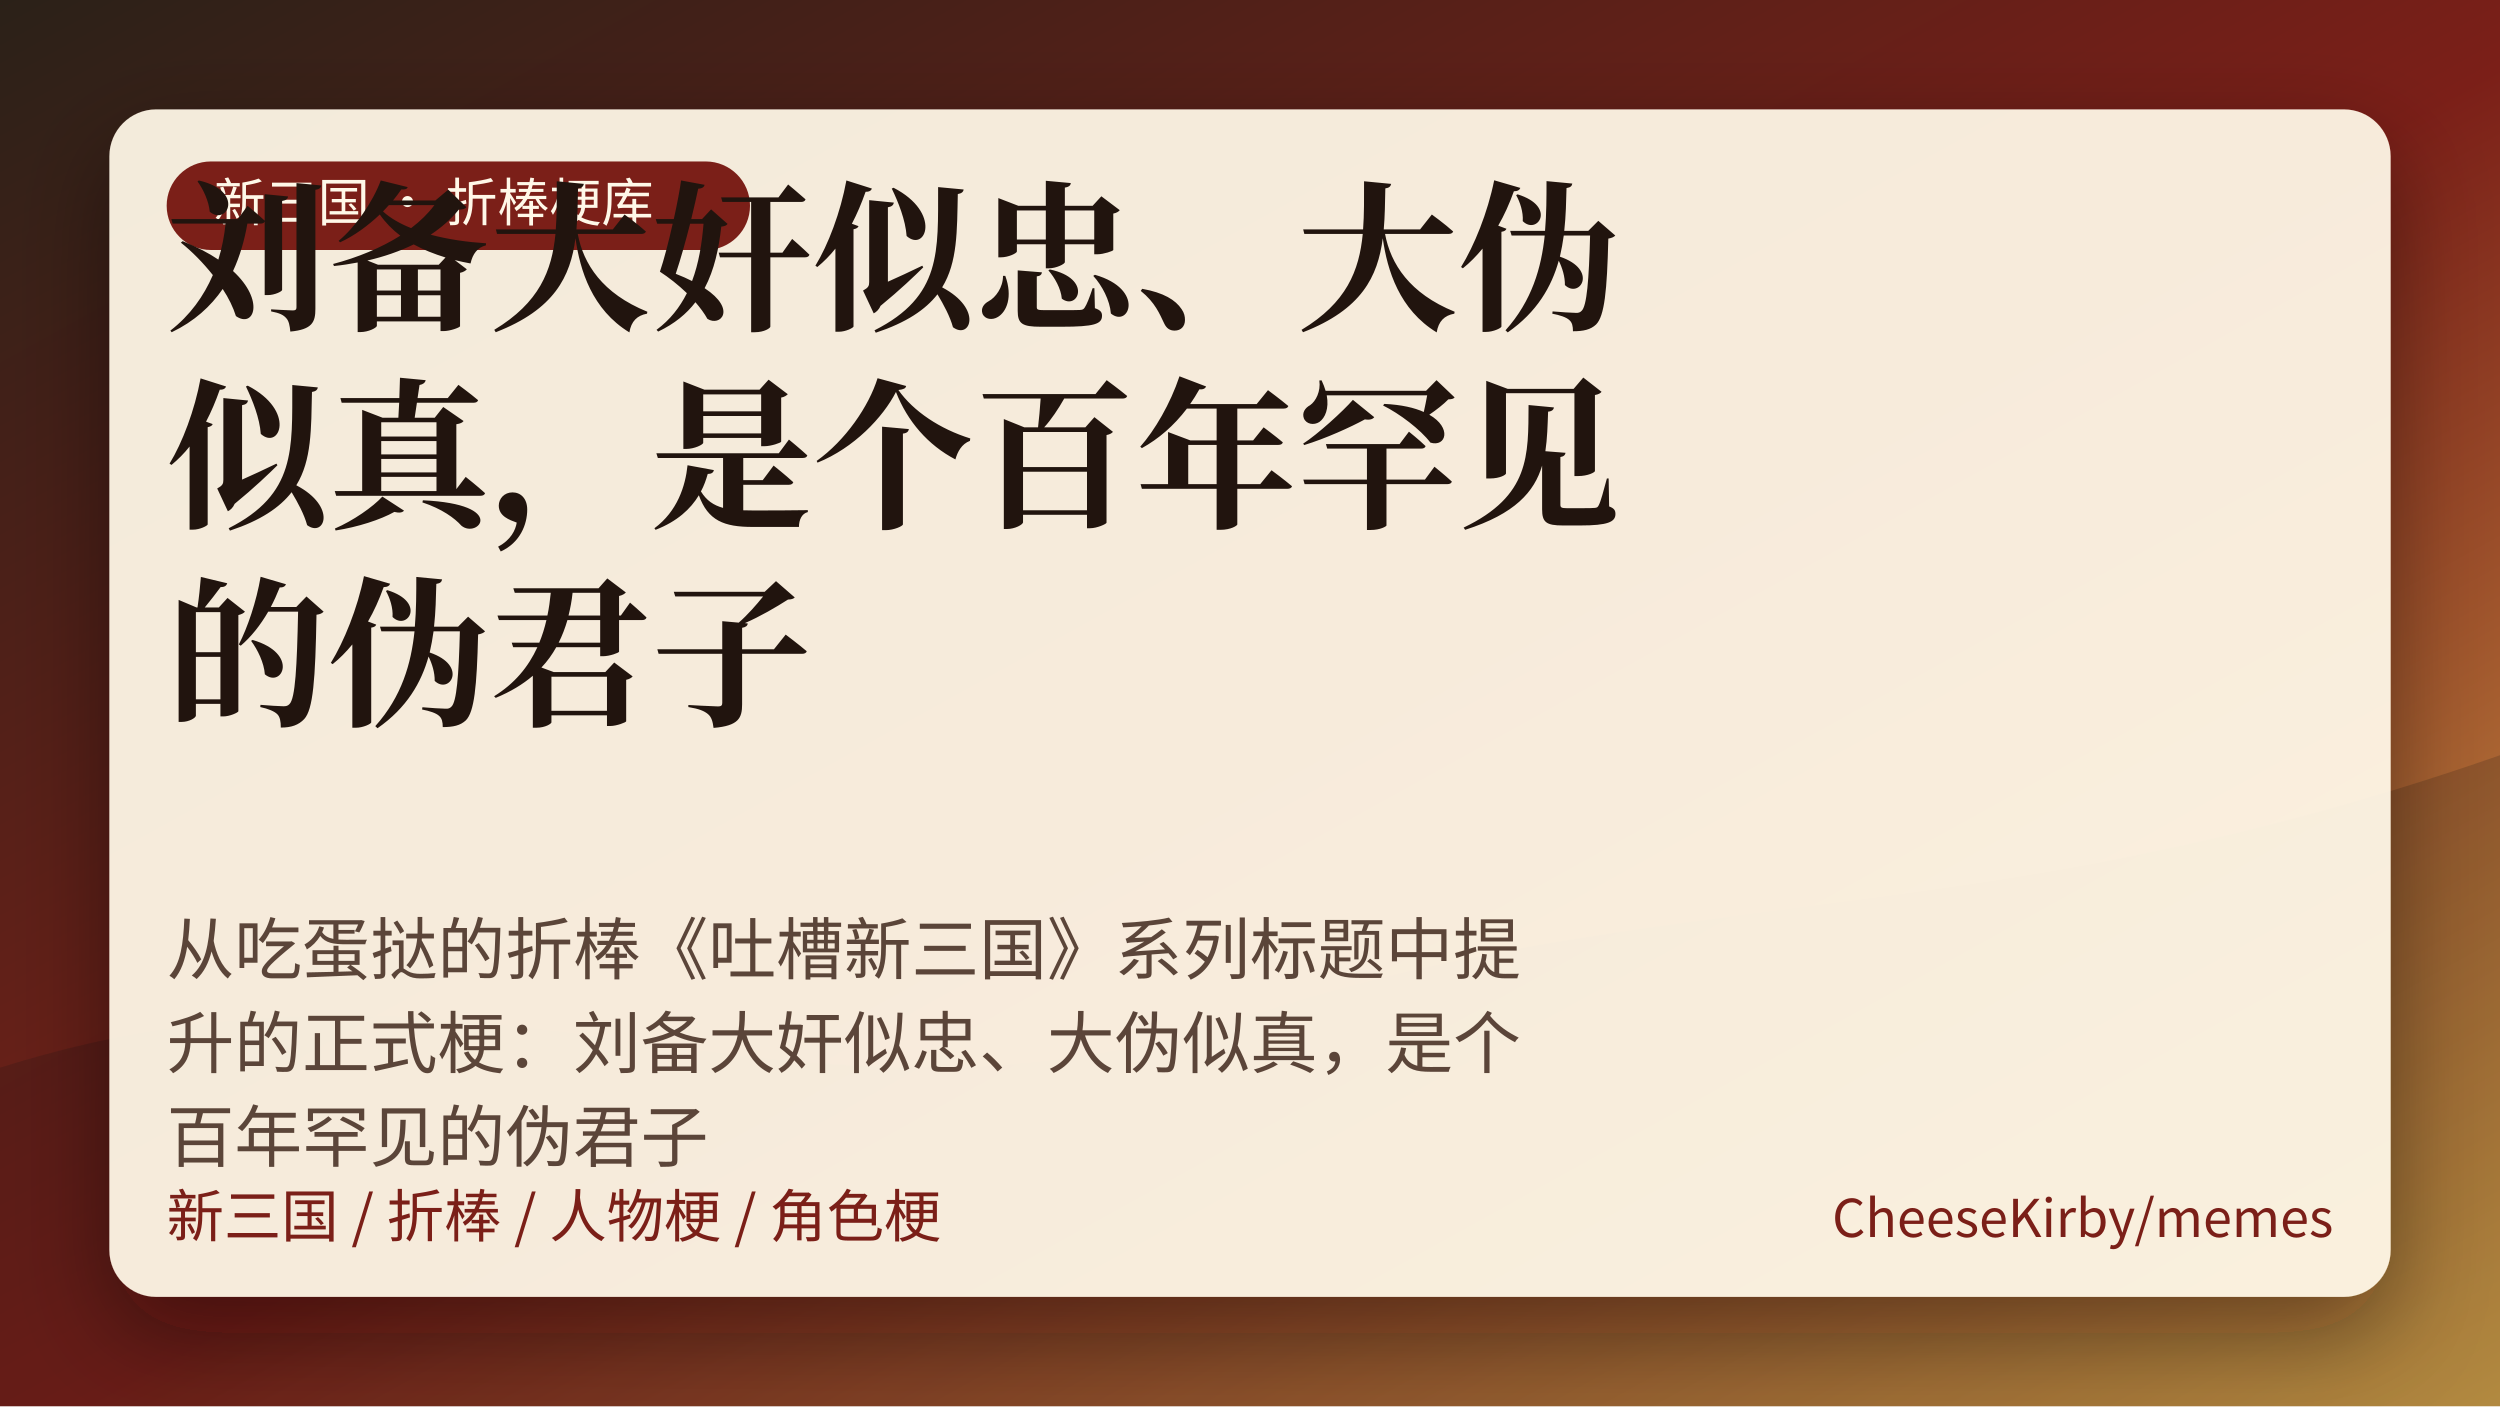
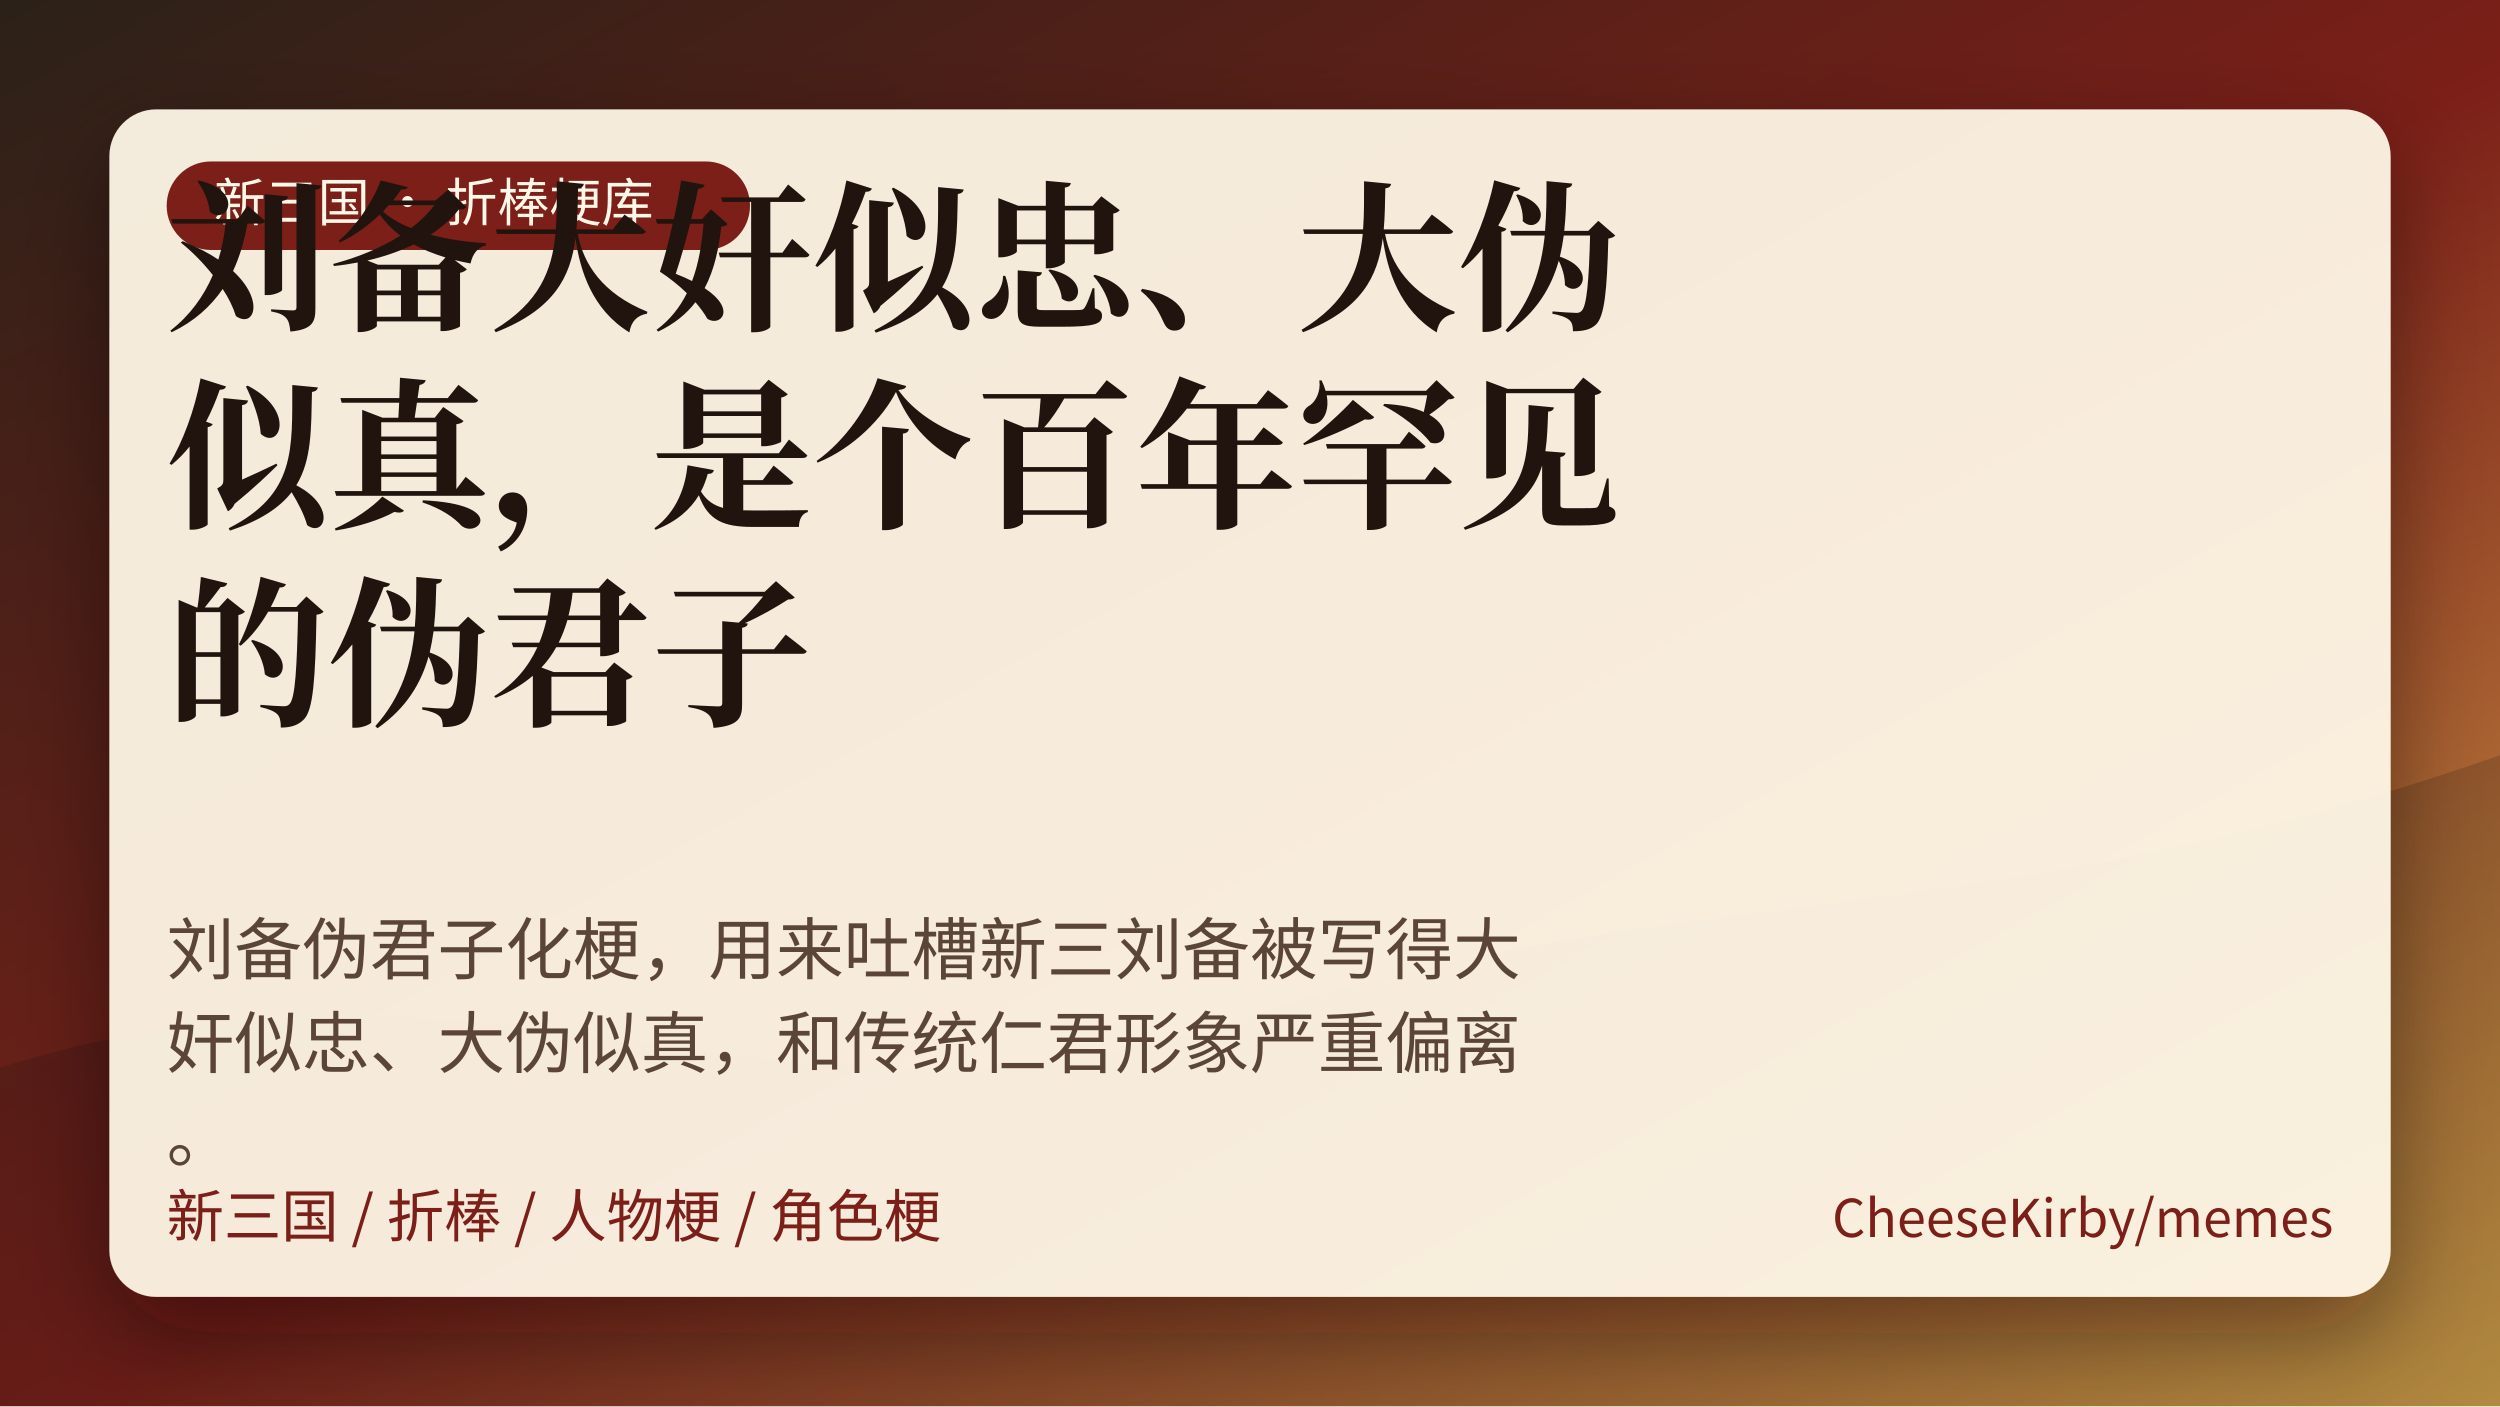
<svg xmlns="http://www.w3.org/2000/svg" width="960" height="540" viewBox="0 0 960 540">
  <defs>
    <linearGradient id="bg" x1="0" x2="1" y1="0" y2="1">
      <stop offset="0" stop-color="#2b2118" />
      <stop offset="0.52" stop-color="#7b1f18" />
      <stop offset="1" stop-color="#d5a44a" />
    </linearGradient>
    <filter id="shadow" x="-20%" y="-20%" width="140%" height="140%">
      <feDropShadow dx="0" dy="14" stdDeviation="18" flood-color="#1b0e08" flood-opacity="0.45" />
    </filter>
  </defs>
  <rect width="960" height="540" fill="url(#bg)" />
  <path d="M0 410 C190 350 300 450 480 390 C640 338 760 360 960 290 L960 540 L0 540 Z" fill="#111111" opacity="0.18" />
  <rect x="42" y="42" width="876" height="456" rx="18" fill="#fff8e8" opacity="0.94" filter="url(#shadow)" />
  <rect x="64" y="62" width="224" height="34" rx="17" fill="#7b1f18" />
  <text x="82" y="85" fill="#fff8e8" font-size="20" font-family="Noto Sans CJK SC, Microsoft YaHei, sans-serif">新三国 · 折棒梗库</text>
  <text fill="#21140e" font-size="62" font-weight="800" font-family="Noto Serif CJK SC, SimSun, serif">
    <tspan x="64" y="122">刘备大奸似忠、大伪</tspan>
    <tspan x="64" y="198">似真，是个百年罕见</tspan>
    <tspan x="64" y="274">的伪君子</tspan>
  </text>
  <text fill="#5b4539" font-size="26" font-family="Noto Sans CJK SC, Microsoft YaHei, sans-serif">
-     <tspan x="64" y="374">从吃蛋挞的折棒《吐槽新三国》系列标题中提</tspan>
-     <tspan x="64" y="410">升的正式梗：刘备大奸似忠、大伪似真，是个</tspan>
-     <tspan x="64" y="446">百年罕见的伪君子</tspan>
+     <tspan x="64" y="374">刘备伪君子化梗，用来吐槽新三刘备被写得大</tspan>
+     <tspan x="64" y="410">奸似忠、大伪似真，和传统仁君形象严重偏离</tspan>
+     <tspan x="64" y="446">。</tspan>
  </text>
  <text x="64" y="475" fill="#7b1f18" font-size="22" font-family="Noto Sans CJK SC, Microsoft YaHei, sans-serif">新三国 / 折棒 / 人物梗 / 角色梗</text>
  <text x="896" y="475" text-anchor="end" fill="#7b1f18" font-size="20" font-family="Noto Sans CJK SC, Microsoft YaHei, sans-serif">CheeseKirby/memes</text>
</svg>
